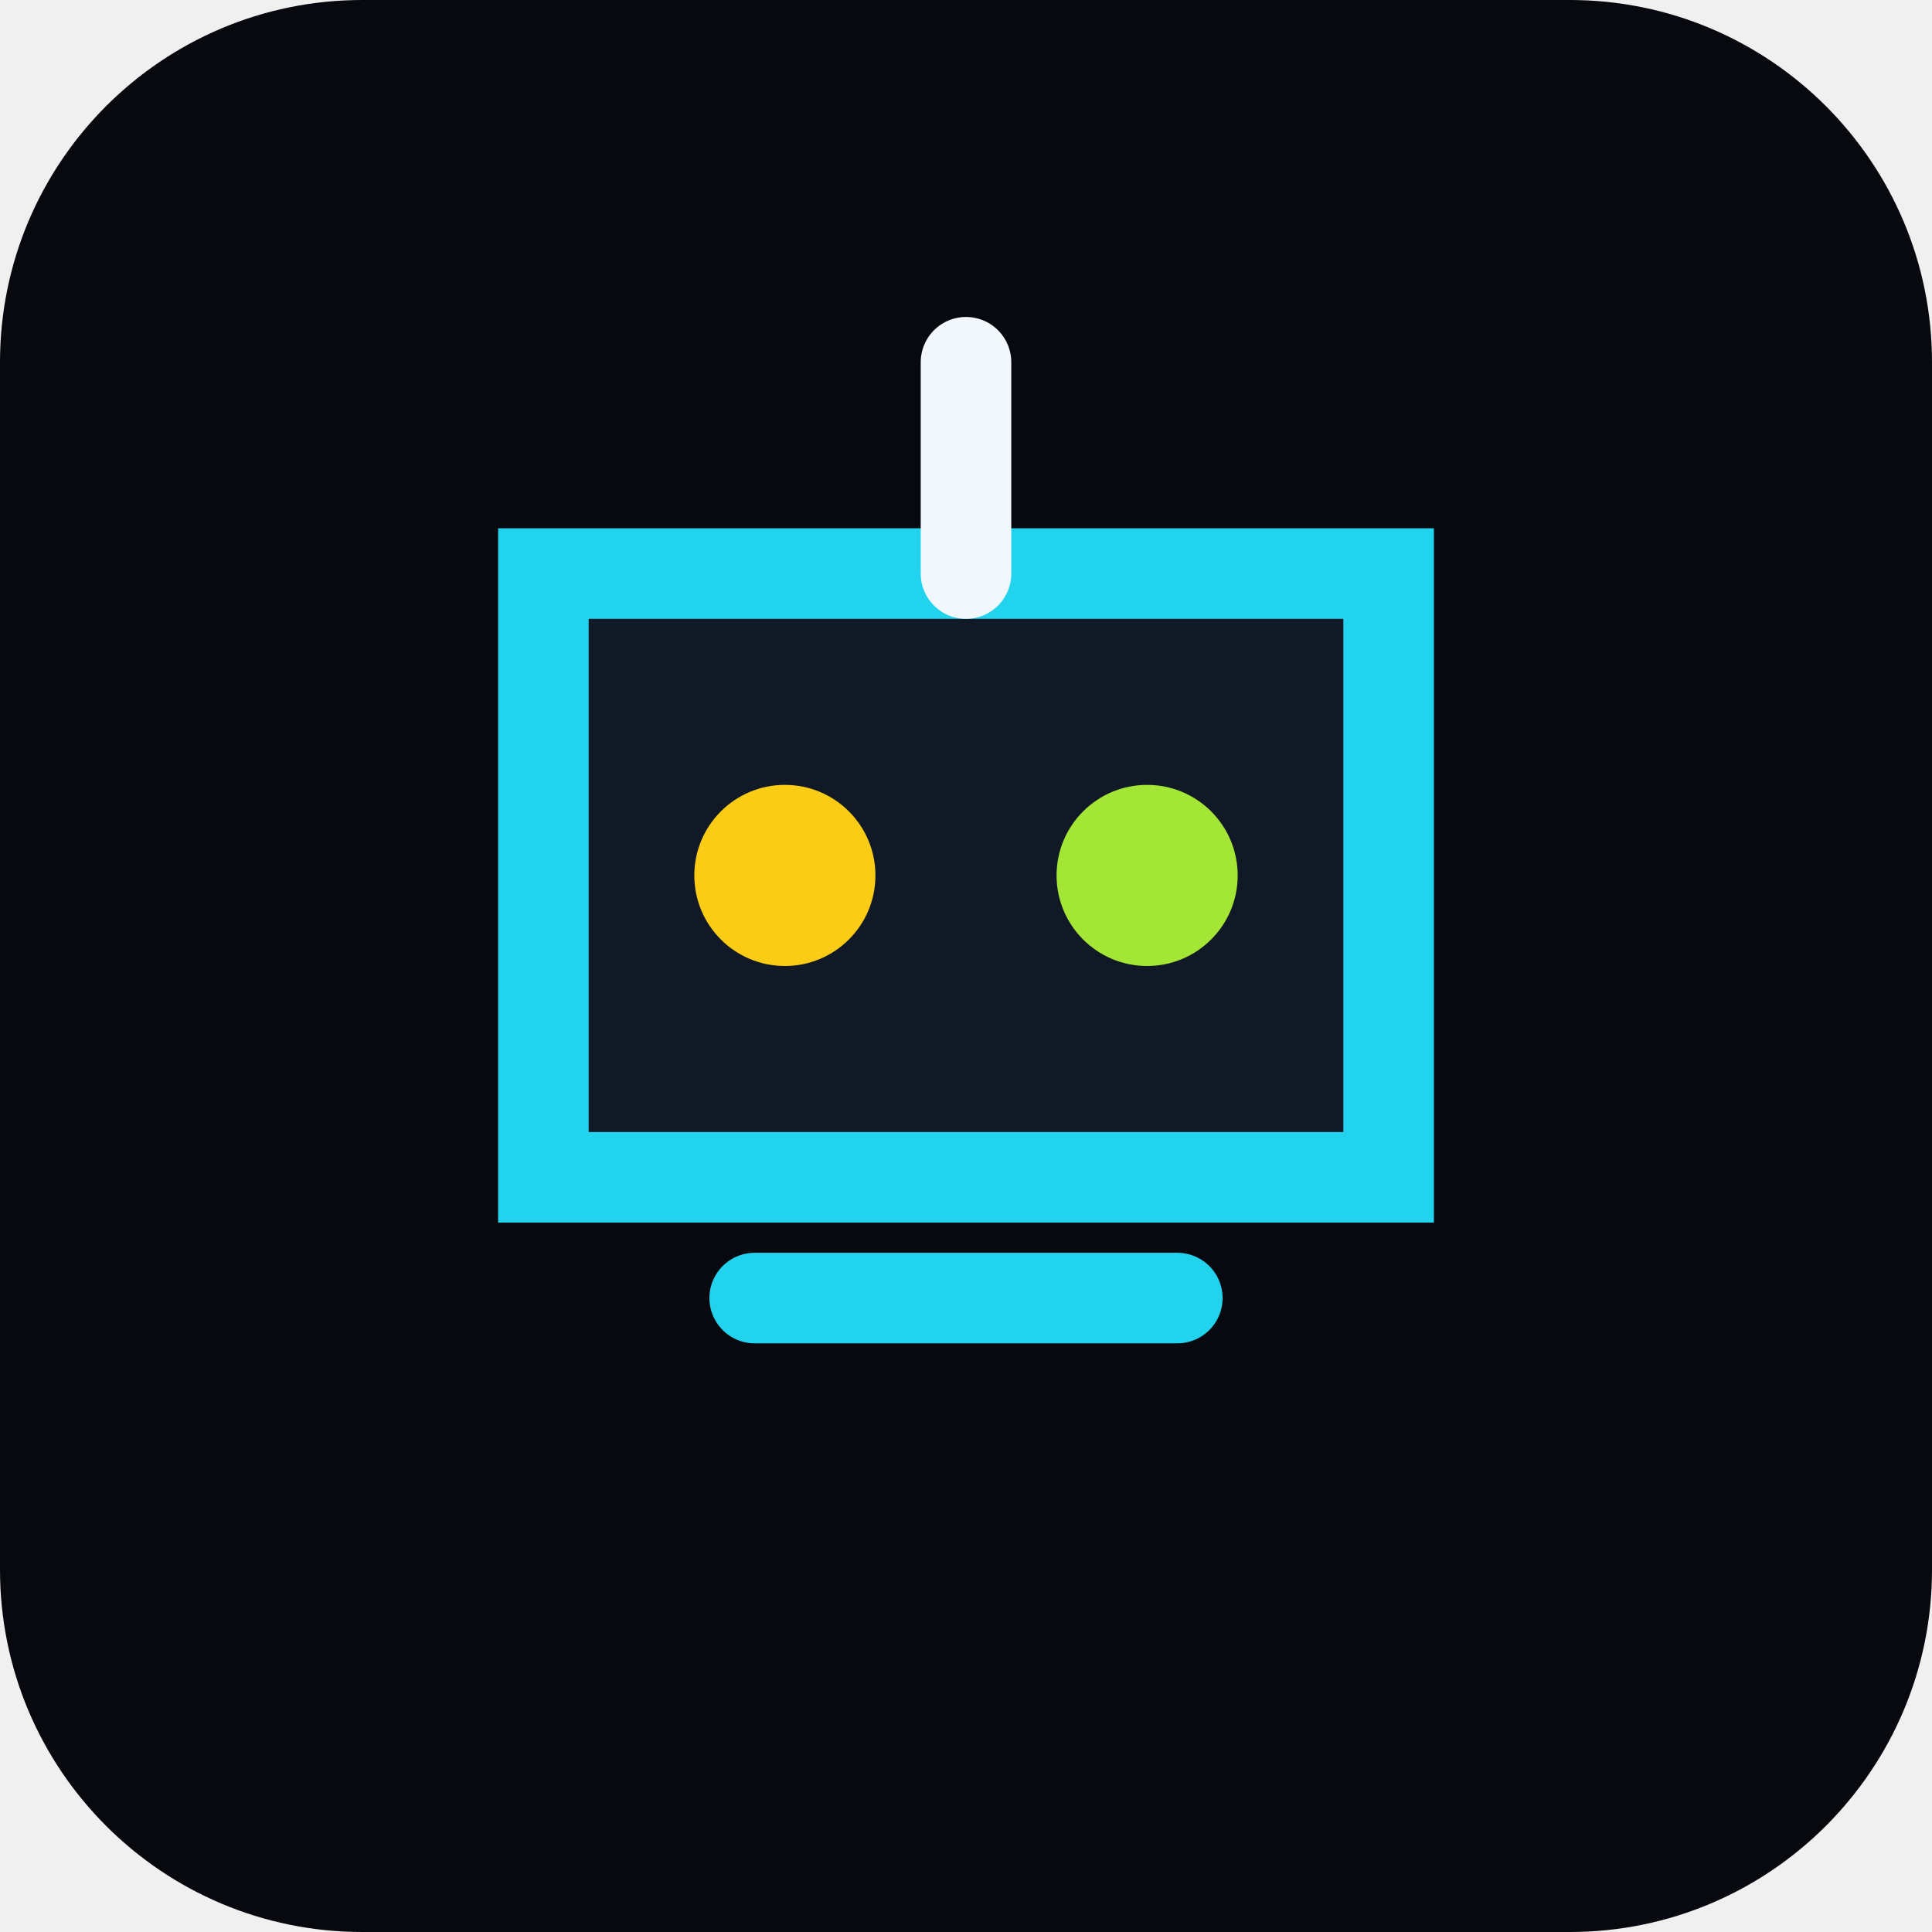
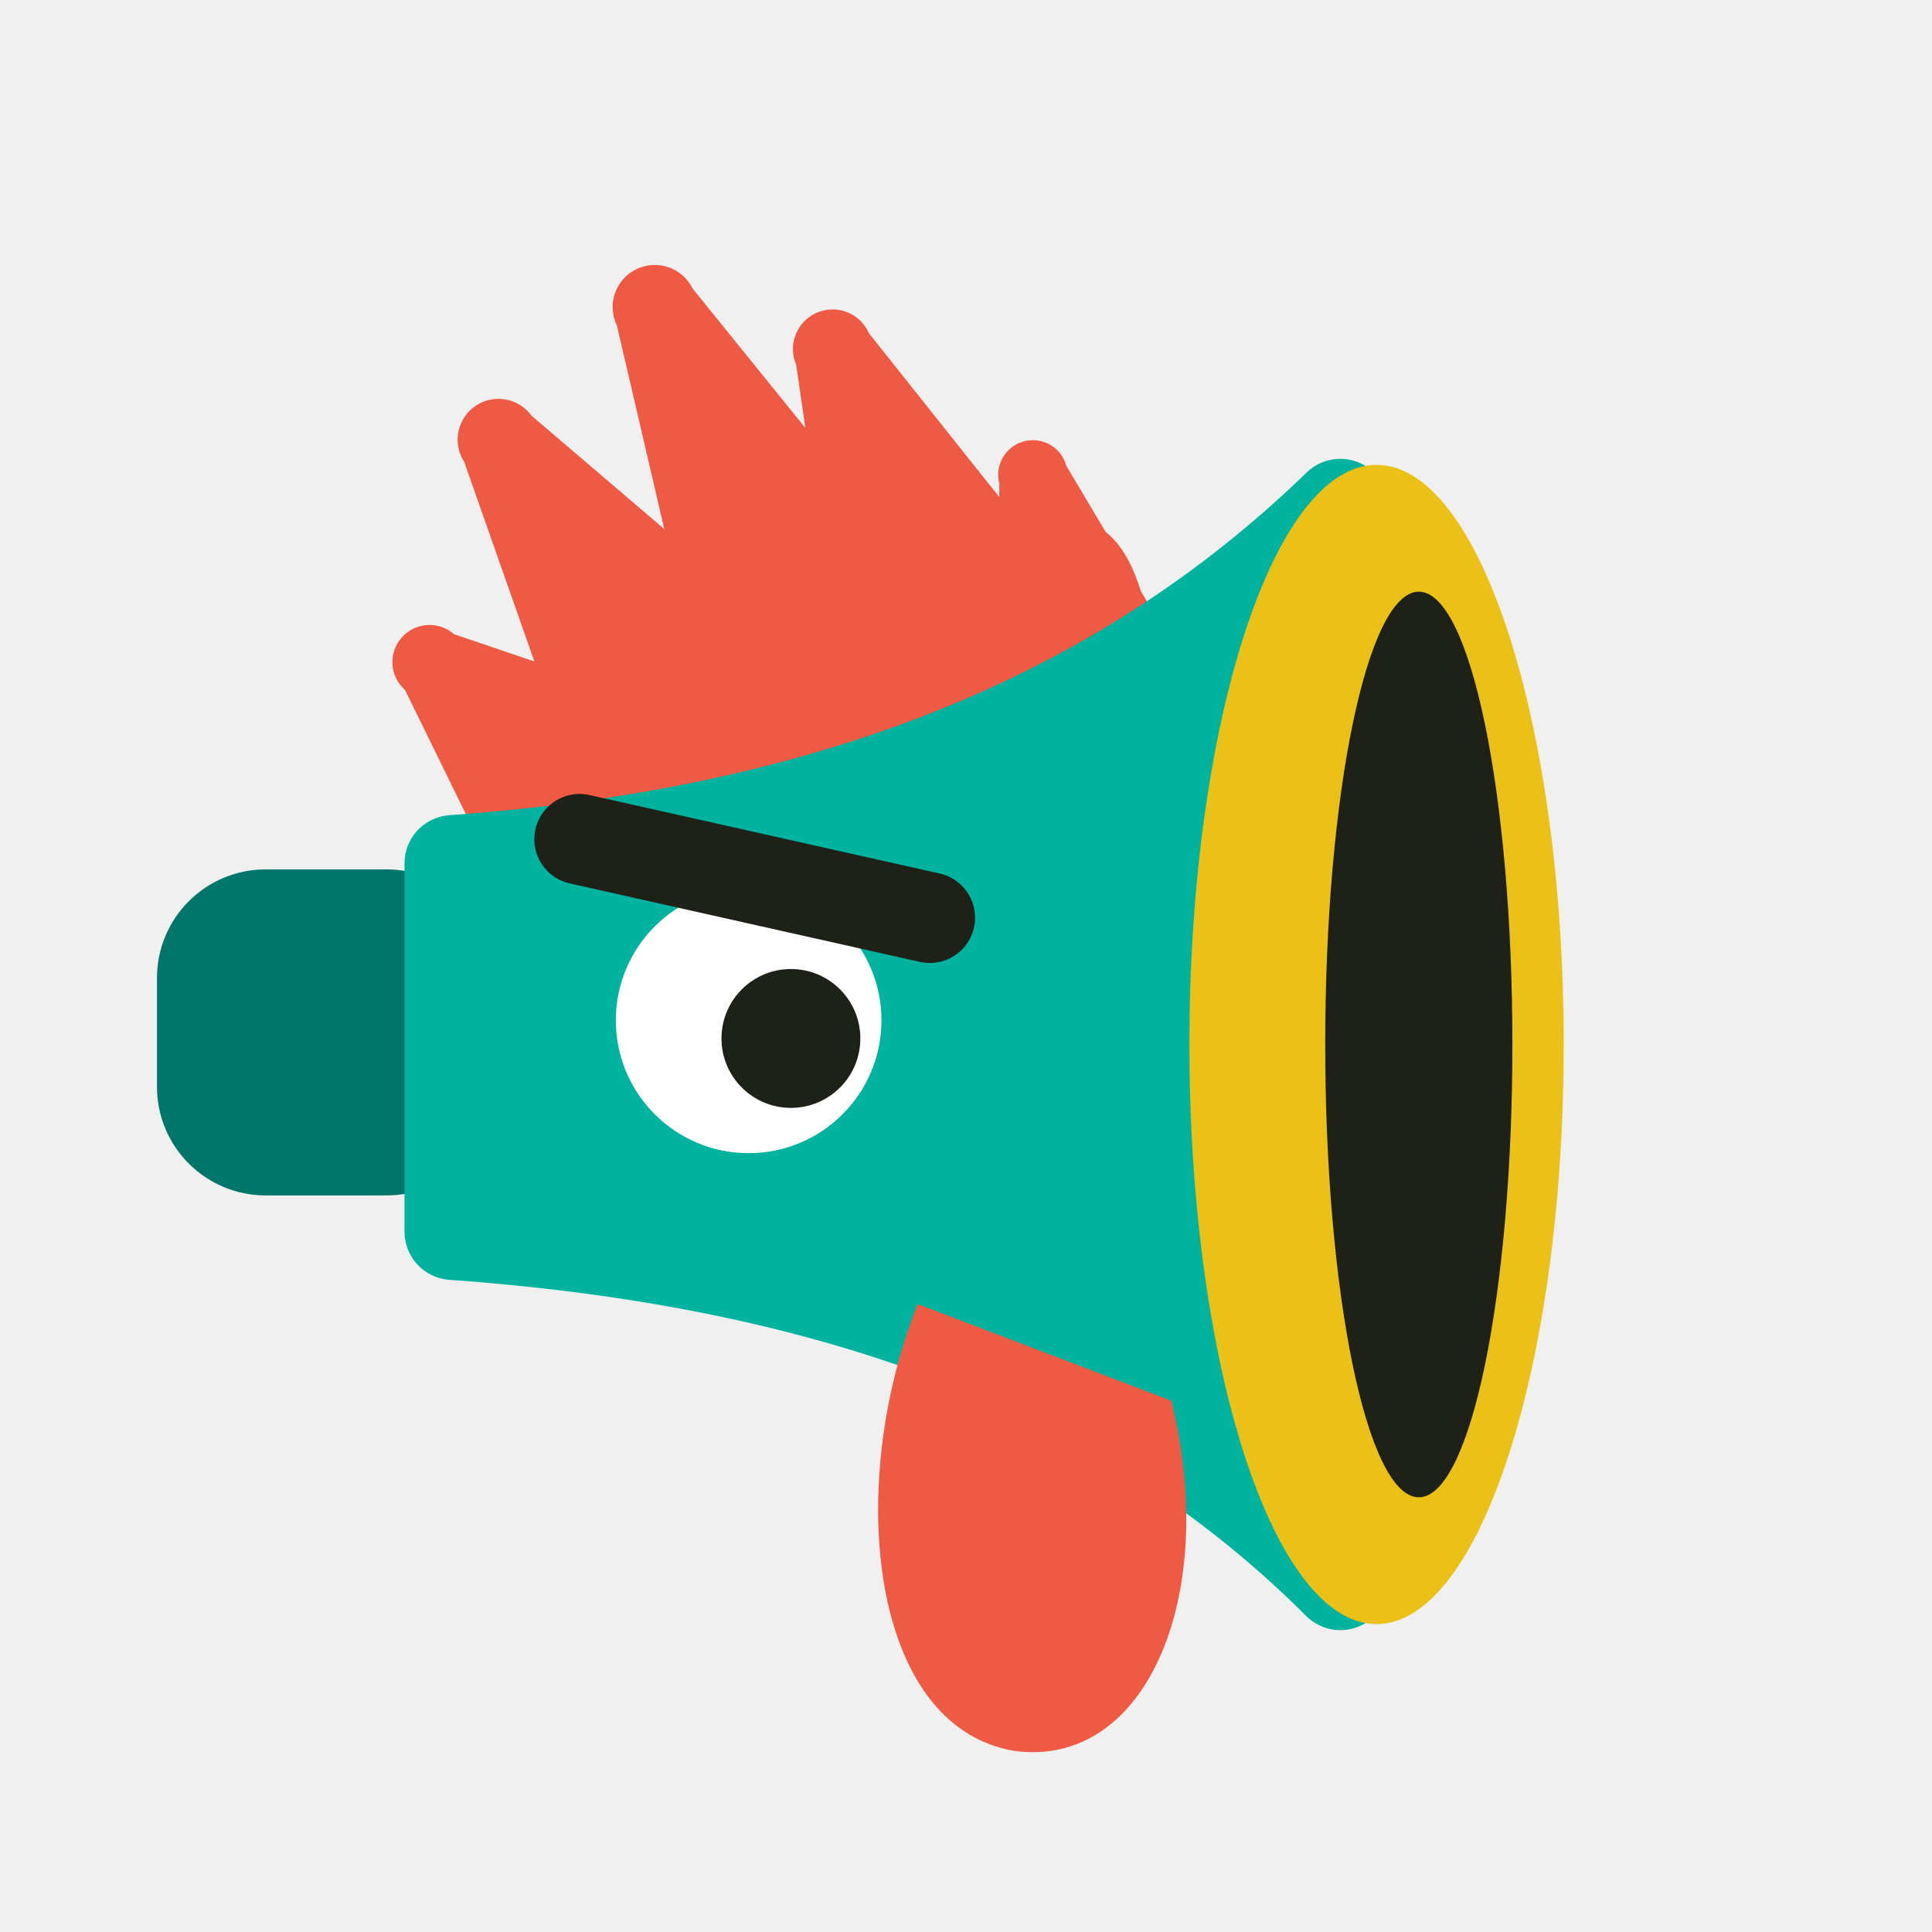
- <svg xmlns="http://www.w3.org/2000/svg" viewBox="0 0 64 64">
-   <rect width="64" height="64" rx="12" fill="#07090f" />
-   <path d="M18 19h28v20H18z" fill="#111826" stroke="#22d3ee" stroke-width="3" />
-   <circle cx="26" cy="29" r="3" fill="#facc15" />
-   <circle cx="38" cy="29" r="3" fill="#a3e635" />
-   <path d="M25 43h14" stroke="#22d3ee" stroke-width="3" stroke-linecap="round" />
-   <path d="M32 12v7" stroke="#f2f7fb" stroke-width="3" stroke-linecap="round" />
+ <svg xmlns="http://www.w3.org/2000/svg" viewBox="0 0 32 32" width="32" height="32" role="img" aria-label="Blowhorn favicon 32px">
+   <g transform="translate(13.6 12.2) rotate(-15) scale(0.205)" fill="#EE5A44">
+     <path d="M-7.02 -2.66 L-26.50 -15.66 A3.0 3.0 0 0 0 -31.50 -12.34 L-26.98 10.66 Z M5.26 -0.33 L-15.89 -31.10 A3.3 3.3 0 0 0 -22.11 -28.90 L-19.26 8.33 Z M16.76 1.51 L-0.66 -37.65 A3.4 3.4 0 0 0 -7.34 -36.35 L-8.76 6.49 Z M26.37 2.18 L12.17 -30.47 A3.2 3.2 0 0 0 5.83 -29.53 L1.63 5.82 Z M31.00 6.00 L24.80 -16.00 A2.8 2.8 0 0 0 19.20 -16.00 L13.00 6.00 Z M-26 10 L28 10 L28 -4 Q28 -12 22 -12 L-18 -12 Q-26 -12 -26 -6 Z" />
+   </g>
+   <rect x="2.6" y="14.4" width="5.6" height="5.4" rx="1.8" fill="#00756A" />
+   <path d="M7.5 14.3 C14.5 13.8 19 11.5 22.2 8.4 L22.2 26.2 C19 23 14.5 20.9 7.5 20.4 Z" fill="#00B39F" stroke="#00B39F" stroke-width="1.6" stroke-linejoin="round" />
+   <path d="M15.2 21.6 C14 24.6 14.4 28.6 16.8 29 C19 29.3 20.2 26.4 19.4 23.2 Z" fill="#EE5A44" />
+   <ellipse cx="22.8" cy="17.3" rx="3.1" ry="9.6" fill="#EBC017" />
+   <ellipse cx="23.5" cy="17.3" rx="1.55" ry="7.5" fill="#1E2117" />
+   <circle cx="12.4" cy="16.9" r="2.2" fill="#FFFFFF" />
+   <circle cx="13.1" cy="17.2" r="1.15" fill="#1E2117" />
+   <path d="M9.6 13.9 L15.4 15.2" stroke="#1E2117" stroke-width="1.5" stroke-linecap="round" />
</svg>
